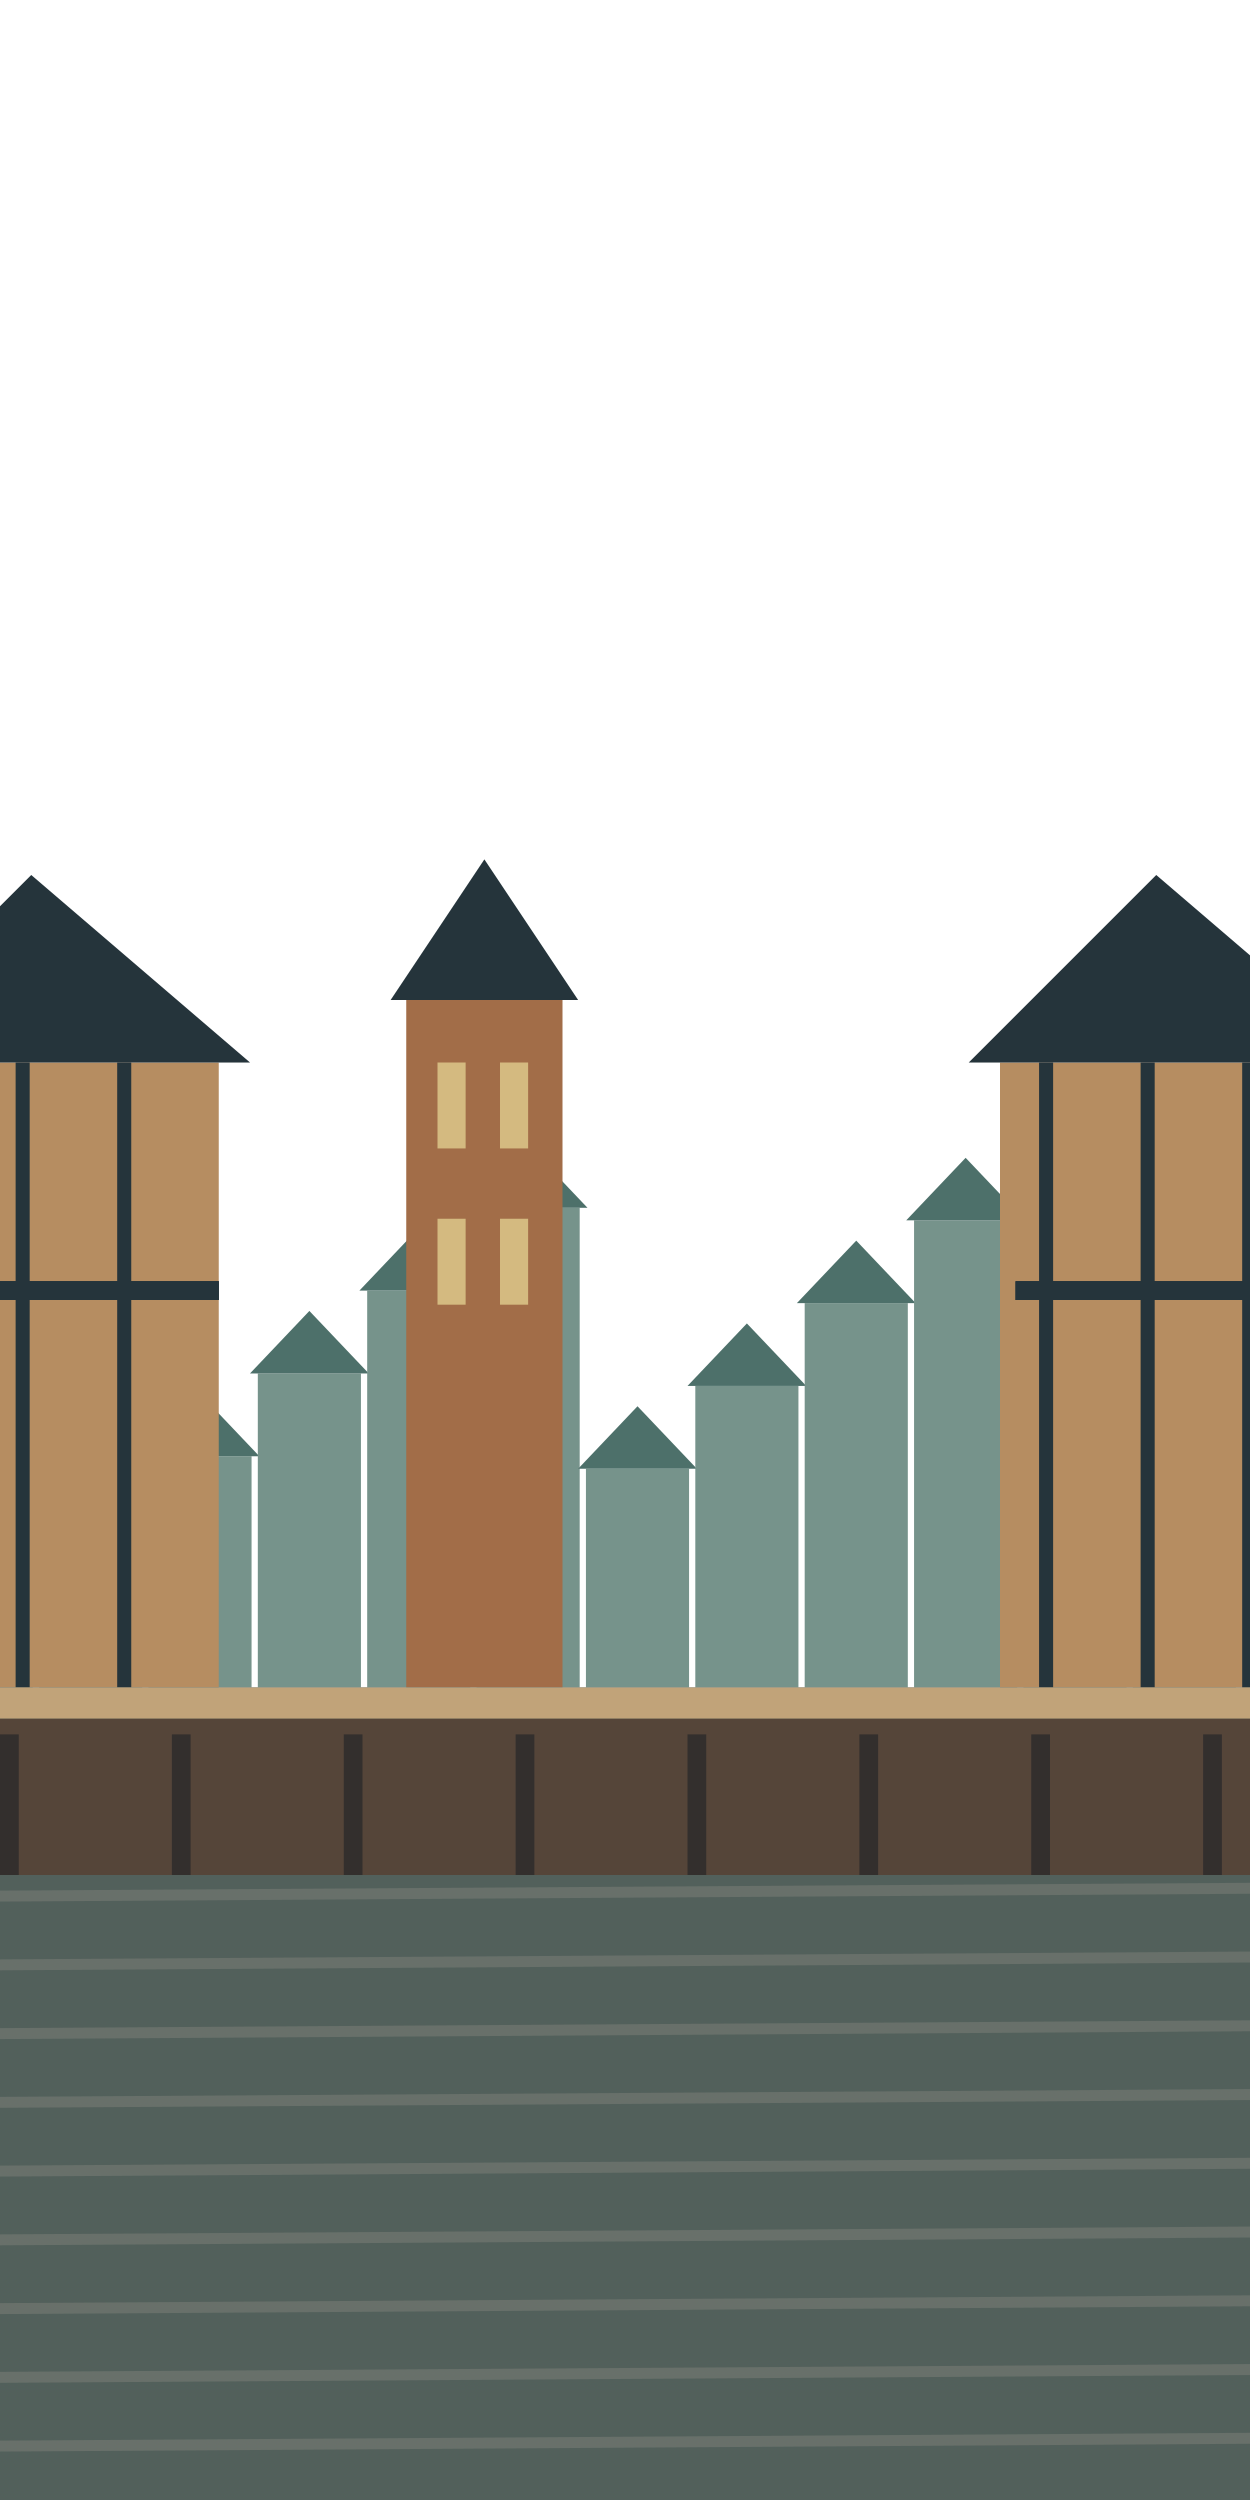
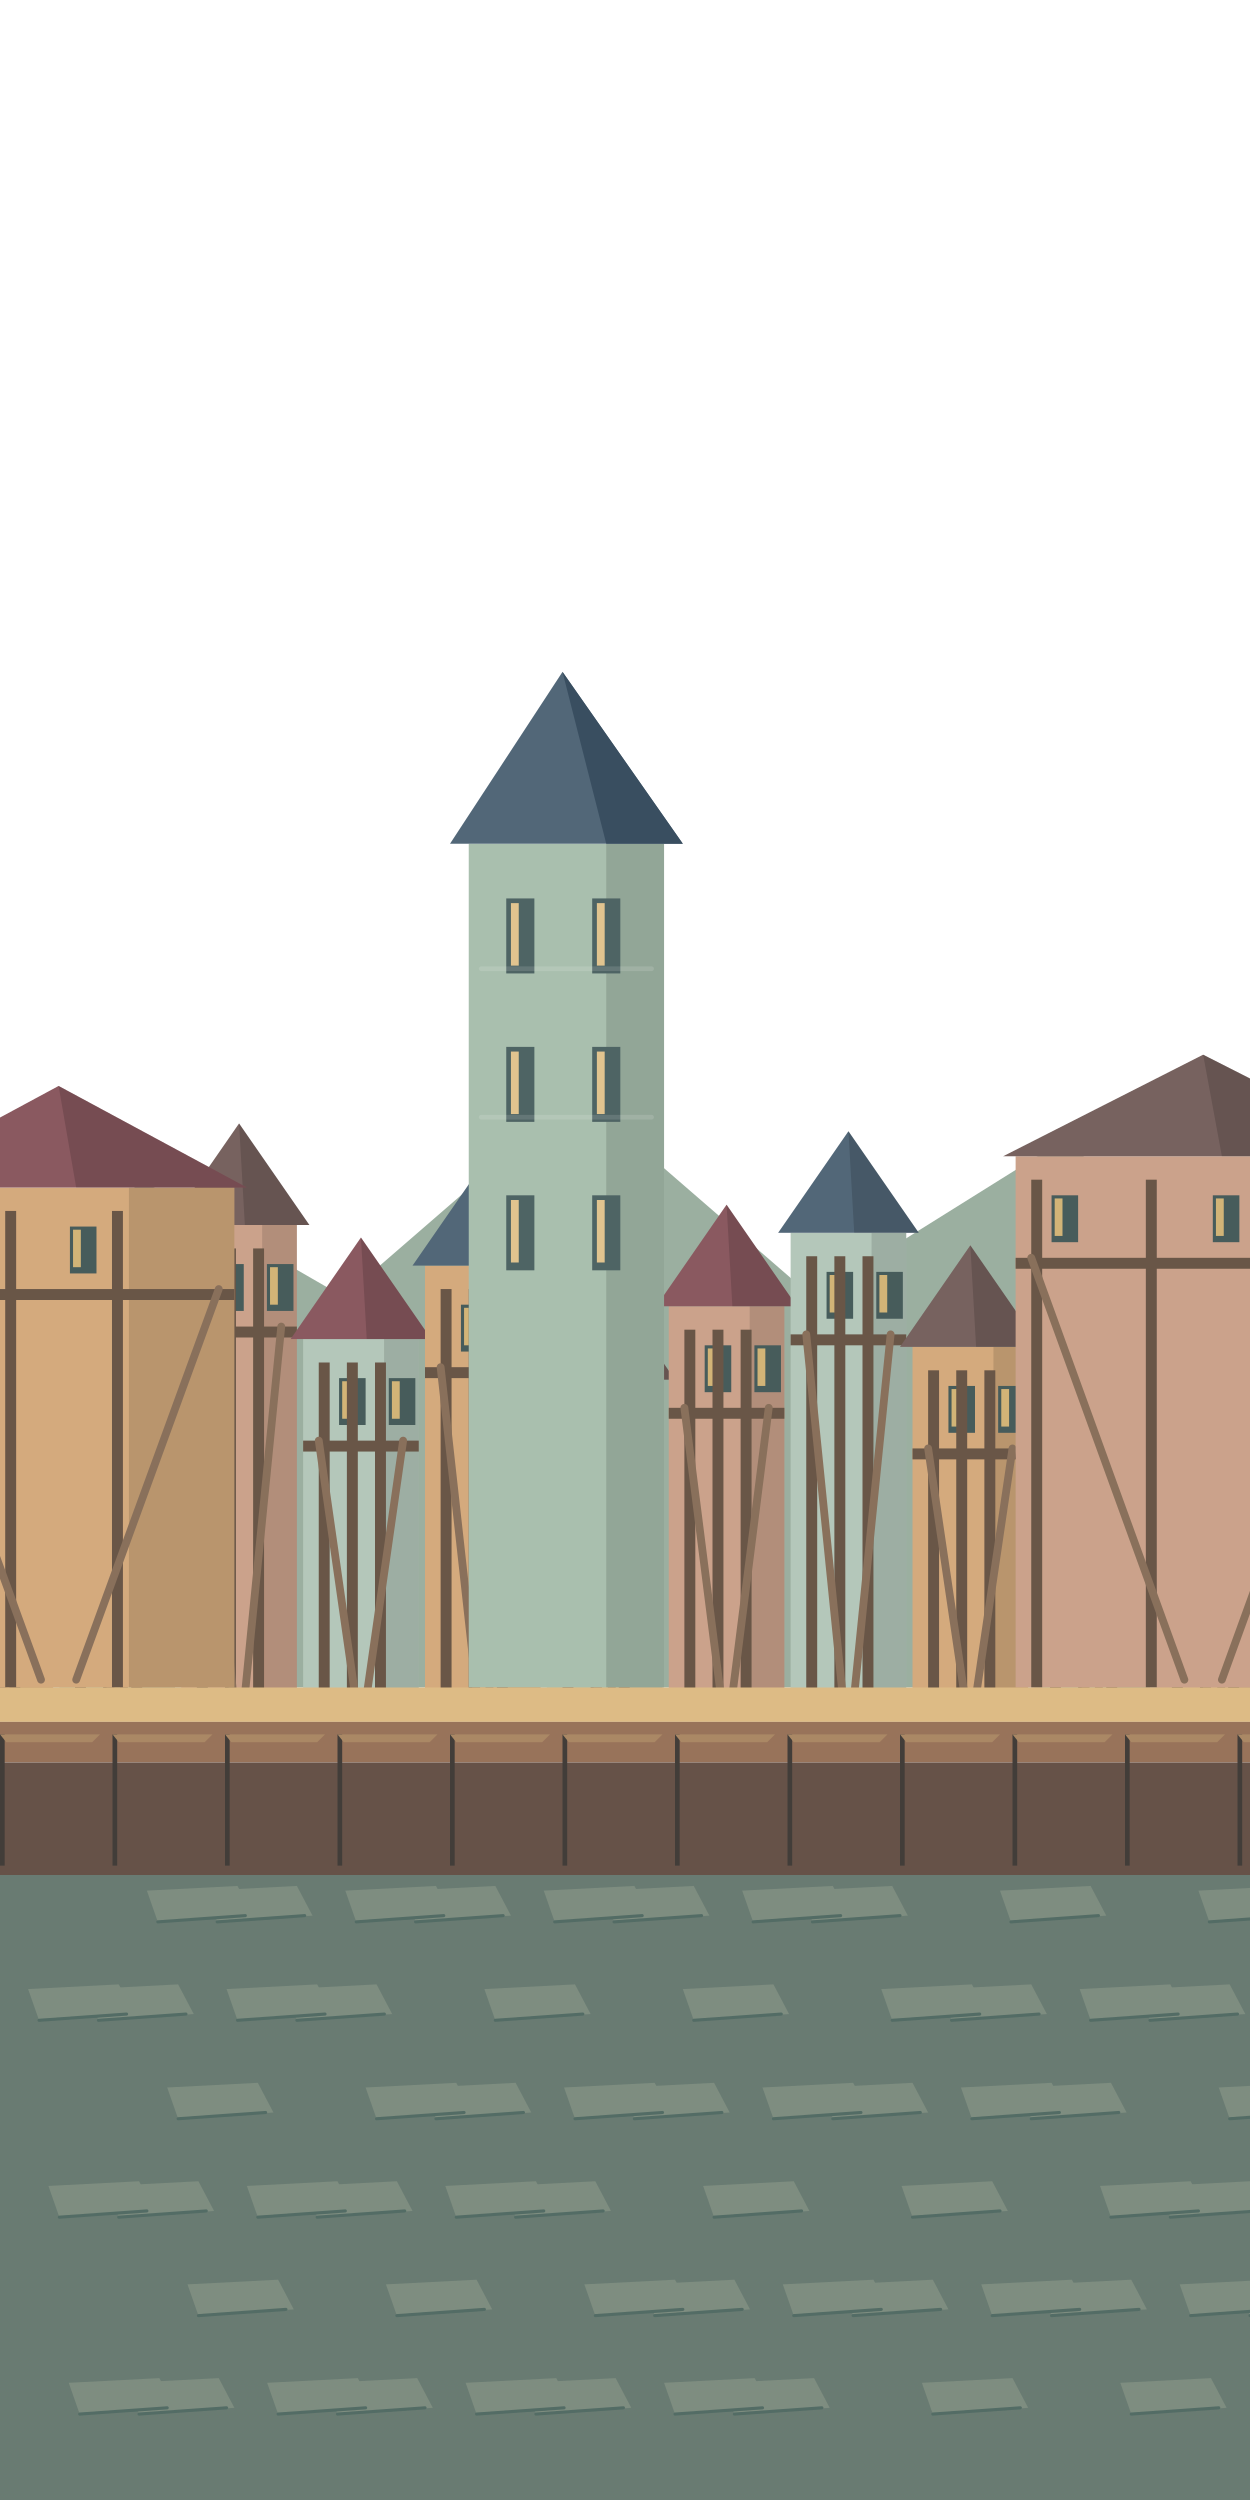
<svg xmlns="http://www.w3.org/2000/svg" width="800" height="1600" viewBox="0 0 800 1600">
-   <rect x="-45" y="818" width="66" height="262" fill="#76938b" />
-   <polygon points="-50,818 -12,778 26,818" fill="#4d706a" />
-   <rect x="25" y="765" width="66" height="315" fill="#76938b" />
-   <polygon points="20,765 58,725 96,765" fill="#4d706a" />
-   <rect x="95" y="932" width="66" height="148" fill="#76938b" />
-   <polygon points="90,932 128,892 166,932" fill="#4d706a" />
-   <rect x="165" y="879" width="66" height="201" fill="#76938b" />
-   <polygon points="160,879 198,839 236,879" fill="#4d706a" />
-   <rect x="235" y="826" width="66" height="254" fill="#76938b" />
-   <polygon points="230,826 268,786 306,826" fill="#4d706a" />
-   <rect x="305" y="773" width="66" height="307" fill="#76938b" />
-   <polygon points="300,773 338,733 376,773" fill="#4d706a" />
-   <rect x="375" y="940" width="66" height="140" fill="#76938b" />
-   <polygon points="370,940 408,900 446,940" fill="#4d706a" />
-   <rect x="445" y="887" width="66" height="193" fill="#76938b" />
-   <polygon points="440,887 478,847 516,887" fill="#4d706a" />
-   <rect x="515" y="834" width="66" height="246" fill="#76938b" />
-   <polygon points="510,834 548,794 586,834" fill="#4d706a" />
-   <rect x="585" y="781" width="66" height="299" fill="#76938b" />
-   <polygon points="580,781 618,741 656,781" fill="#4d706a" />
-   <rect x="655" y="948" width="66" height="132" fill="#76938b" />
-   <polygon points="650,948 688,908 726,948" fill="#4d706a" />
-   <rect x="725" y="895" width="66" height="185" fill="#76938b" />
-   <polygon points="720,895 758,855 796,895" fill="#4d706a" />
-   <rect x="795" y="842" width="66" height="238" fill="#76938b" />
-   <polygon points="790,842 828,802 866,842" fill="#4d706a" />
-   <rect x="260" y="640" width="100" height="440" fill="#a26d48" />
-   <polygon points="250,640 310,550 370,640" fill="#25343b" />
-   <rect x="280" y="680" width="18" height="55" fill="#d4ba80" />
-   <rect x="320" y="680" width="18" height="55" fill="#d4ba80" />
-   <rect x="280" y="780" width="18" height="55" fill="#d4ba80" />
-   <rect x="320" y="780" width="18" height="55" fill="#d4ba80" />
-   <rect x="-80" y="680" width="220" height="400" fill="#b68d61" />
-   <polygon points="-100,680 20,560 160,680" fill="#25343b" />
-   <rect x="-55" y="680" width="9" height="400" fill="#25343b" />
-   <rect x="-70" y="820" width="210" height="12" fill="#25343b" />
-   <rect x="10" y="680" width="9" height="400" fill="#25343b" />
-   <rect x="-70" y="820" width="210" height="12" fill="#25343b" />
-   <rect x="75" y="680" width="9" height="400" fill="#25343b" />
-   <rect x="-70" y="820" width="210" height="12" fill="#25343b" />
-   <rect x="640" y="680" width="220" height="400" fill="#b68d61" />
-   <polygon points="620,680 740,560 880,680" fill="#25343b" />
-   <rect x="665" y="680" width="9" height="400" fill="#25343b" />
-   <rect x="650" y="820" width="210" height="12" fill="#25343b" />
-   <rect x="730" y="680" width="9" height="400" fill="#25343b" />
-   <rect x="650" y="820" width="210" height="12" fill="#25343b" />
-   <rect x="795" y="680" width="9" height="400" fill="#25343b" />
-   <rect x="650" y="820" width="210" height="12" fill="#25343b" />
-   <rect x="0" y="1080" width="800" height="520" fill="#52605b" />
-   <rect x="0" y="1080" width="800" height="20" fill="#c1a379" />
-   <rect x="0" y="1100" width="800" height="100" fill="#554539" />
-   <rect x="0" y="1110" width="12" height="90" fill="#332f2d" />
-   <rect x="110" y="1110" width="12" height="90" fill="#332f2d" />
-   <rect x="220" y="1110" width="12" height="90" fill="#332f2d" />
-   <rect x="330" y="1110" width="12" height="90" fill="#332f2d" />
-   <rect x="440" y="1110" width="12" height="90" fill="#332f2d" />
-   <rect x="550" y="1110" width="12" height="90" fill="#332f2d" />
-   <rect x="660" y="1110" width="12" height="90" fill="#332f2d" />
-   <rect x="770" y="1110" width="12" height="90" fill="#332f2d" />
-   <polygon points="0,1210 800,1205 800,1212 0,1217" fill="#68706a" />
-   <polygon points="0,1254 800,1249 800,1256 0,1261" fill="#68706a" />
-   <polygon points="0,1298 800,1293 800,1300 0,1305" fill="#68706a" />
-   <polygon points="0,1342 800,1337 800,1344 0,1349" fill="#68706a" />
-   <polygon points="0,1386 800,1381 800,1388 0,1393" fill="#68706a" />
-   <polygon points="0,1430 800,1425 800,1432 0,1437" fill="#68706a" />
-   <polygon points="0,1474 800,1469 800,1476 0,1481" fill="#68706a" />
-   <polygon points="0,1518 800,1513 800,1520 0,1525" fill="#68706a" />
-   <polygon points="0,1562 800,1557 800,1564 0,1569" fill="#68706a" />
+   <polygon points="0,870 90,755 220,830 370,700 520,830 680,730 800,820 800,1080 0,1080" fill="#9bafa0" />
+   <rect x="-40" y="878" width="74" height="212" fill="#d4aa7d" />
+   <polygon points="11.8,878 34,878 34,1090 11.8,1090" fill="#00000020" />
+   <polygon points="-48,878 -3,813 42,878" fill="#8a5960" />
+   <polygon points="-3,813 42,878 0.7,878" fill="#00000025" />
+   <rect x="-30" y="893" width="7" height="197" fill="#695647" />
+   <rect x="-17" y="903" width="17" height="30" fill="#475c5b" />
+   <rect x="-15" y="905" width="5" height="24" fill="#d2b477" />
+   <rect x="-12" y="893" width="7" height="197" fill="#695647" />
+   <rect x="14.82" y="903" width="17" height="30" fill="#475c5b" />
+   <rect x="16.82" y="905" width="5" height="24" fill="#d2b477" />
+   <rect x="6" y="893" width="7" height="197" fill="#695647" />
+   <rect x="-40" y="943" width="74" height="7" fill="#695647" />
+   <path d="M-30 943L-6.7 1085M24 943L0.7 1085" fill="none" stroke="#89705b" stroke-width="5" stroke-linecap="round" stroke-linejoin="round" />
+   <rect x="38" y="831" width="74" height="259" fill="#b9bea1" />
+   <polygon points="89.8,831 112,831 112,1090 89.8,1090" fill="#00000020" />
+   <polygon points="30,831 75,766 120,831" fill="#526778" />
+   <polygon points="75,766 120,831 78.7,831" fill="#00000025" />
+   <rect x="48" y="846" width="7" height="244" fill="#695647" />
+   <rect x="61" y="856" width="17" height="30" fill="#475c5b" />
+   <rect x="63" y="858" width="5" height="24" fill="#d2b477" />
+   <rect x="66" y="846" width="7" height="244" fill="#695647" />
+   <rect x="92.82" y="856" width="17" height="30" fill="#475c5b" />
+   <rect x="94.82" y="858" width="5" height="24" fill="#d2b477" />
+   <rect x="84" y="846" width="7" height="244" fill="#695647" />
+   <rect x="38" y="896" width="74" height="7" fill="#695647" />
+   <path d="M48 896L71.3 1085M102 896L78.7 1085" fill="none" stroke="#89705b" stroke-width="5" stroke-linecap="round" stroke-linejoin="round" />
+   <rect x="116" y="784" width="74" height="306" fill="#cba28b" />
+   <polygon points="167.8,784 190,784 190,1090 167.8,1090" fill="#00000020" />
+   <polygon points="108,784 153,719 198,784" fill="#77625f" />
+   <polygon points="153,719 198,784 156.7,784" fill="#00000025" />
+   <rect x="126" y="799" width="7" height="291" fill="#695647" />
+   <rect x="139" y="809" width="17" height="30" fill="#475c5b" />
+   <rect x="141" y="811" width="5" height="24" fill="#d2b477" />
+   <rect x="144" y="799" width="7" height="291" fill="#695647" />
+   <rect x="170.82" y="809" width="17" height="30" fill="#475c5b" />
+   <rect x="172.82" y="811" width="5" height="24" fill="#d2b477" />
+   <rect x="162" y="799" width="7" height="291" fill="#695647" />
+   <rect x="116" y="849" width="74" height="7" fill="#695647" />
+   <path d="M126 849L149.3 1085M180 849L156.7 1085" fill="none" stroke="#89705b" stroke-width="5" stroke-linecap="round" stroke-linejoin="round" />
+   <rect x="194" y="857" width="74" height="233" fill="#b4c7ba" />
+   <polygon points="245.8,857 268,857 268,1090 245.8,1090" fill="#00000020" />
+   <polygon points="186,857 231,792 276,857" fill="#8a5960" />
+   <polygon points="231,792 276,857 234.7,857" fill="#00000025" />
+   <rect x="204" y="872" width="7" height="218" fill="#695647" />
+   <rect x="217" y="882" width="17" height="30" fill="#475c5b" />
+   <rect x="219" y="884" width="5" height="24" fill="#d2b477" />
+   <rect x="222" y="872" width="7" height="218" fill="#695647" />
+   <rect x="248.82" y="882" width="17" height="30" fill="#475c5b" />
+   <rect x="250.82" y="884" width="5" height="24" fill="#d2b477" />
+   <rect x="240" y="872" width="7" height="218" fill="#695647" />
+   <rect x="194" y="922" width="74" height="7" fill="#695647" />
+   <path d="M204 922L227.3 1085M258 922L234.7 1085" fill="none" stroke="#89705b" stroke-width="5" stroke-linecap="round" stroke-linejoin="round" />
+   <rect x="272" y="810" width="74" height="280" fill="#d4aa7d" />
+   <polygon points="323.8,810 346,810 346,1090 323.8,1090" fill="#00000020" />
+   <polygon points="264,810 309,745 354,810" fill="#526778" />
+   <polygon points="309,745 354,810 312.7,810" fill="#00000025" />
+   <rect x="282" y="825" width="7" height="265" fill="#695647" />
+   <rect x="295" y="835" width="17" height="30" fill="#475c5b" />
+   <rect x="297" y="837" width="5" height="24" fill="#d2b477" />
+   <rect x="300" y="825" width="7" height="265" fill="#695647" />
+   <rect x="326.82" y="835" width="17" height="30" fill="#475c5b" />
+   <rect x="328.82" y="837" width="5" height="24" fill="#d2b477" />
+   <rect x="318" y="825" width="7" height="265" fill="#695647" />
+   <rect x="272" y="875" width="74" height="7" fill="#695647" />
+   <path d="M282 875L305.3 1085M336 875L312.7 1085" fill="none" stroke="#89705b" stroke-width="5" stroke-linecap="round" stroke-linejoin="round" />
+   <rect x="350" y="883" width="74" height="207" fill="#b9bea1" />
+   <polygon points="401.8,883 424,883 424,1090 401.8,1090" fill="#00000020" />
+   <polygon points="342,883 387,818 432,883" fill="#77625f" />
+   <polygon points="387,818 432,883 390.7,883" fill="#00000025" />
+   <rect x="360" y="898" width="7" height="192" fill="#695647" />
+   <rect x="373" y="908" width="17" height="30" fill="#475c5b" />
+   <rect x="375" y="910" width="5" height="24" fill="#d2b477" />
+   <rect x="378" y="898" width="7" height="192" fill="#695647" />
+   <rect x="404.82" y="908" width="17" height="30" fill="#475c5b" />
+   <rect x="406.82" y="910" width="5" height="24" fill="#d2b477" />
+   <rect x="396" y="898" width="7" height="192" fill="#695647" />
+   <rect x="350" y="948" width="74" height="7" fill="#695647" />
+   <path d="M360 948L383.3 1085M414 948L390.7 1085" fill="none" stroke="#89705b" stroke-width="5" stroke-linecap="round" stroke-linejoin="round" />
+   <rect x="428" y="836" width="74" height="254" fill="#cba28b" />
+   <polygon points="479.8,836 502,836 502,1090 479.8,1090" fill="#00000020" />
+   <polygon points="420,836 465,771 510,836" fill="#8a5960" />
+   <polygon points="465,771 510,836 468.7,836" fill="#00000025" />
+   <rect x="438" y="851" width="7" height="239" fill="#695647" />
+   <rect x="451" y="861" width="17" height="30" fill="#475c5b" />
+   <rect x="453" y="863" width="5" height="24" fill="#d2b477" />
+   <rect x="456" y="851" width="7" height="239" fill="#695647" />
+   <rect x="482.82" y="861" width="17" height="30" fill="#475c5b" />
+   <rect x="484.82" y="863" width="5" height="24" fill="#d2b477" />
+   <rect x="474" y="851" width="7" height="239" fill="#695647" />
+   <rect x="428" y="901" width="74" height="7" fill="#695647" />
+   <path d="M438 901L461.3 1085M492 901L468.7 1085" fill="none" stroke="#89705b" stroke-width="5" stroke-linecap="round" stroke-linejoin="round" />
+   <rect x="506" y="789" width="74" height="301" fill="#b4c7ba" />
+   <polygon points="557.8,789 580,789 580,1090 557.8,1090" fill="#00000020" />
+   <polygon points="498,789 543,724 588,789" fill="#526778" />
+   <polygon points="543,724 588,789 546.7,789" fill="#00000025" />
+   <rect x="516" y="804" width="7" height="286" fill="#695647" />
+   <rect x="529" y="814" width="17" height="30" fill="#475c5b" />
+   <rect x="531" y="816" width="5" height="24" fill="#d2b477" />
+   <rect x="534" y="804" width="7" height="286" fill="#695647" />
+   <rect x="560.82" y="814" width="17" height="30" fill="#475c5b" />
+   <rect x="562.82" y="816" width="5" height="24" fill="#d2b477" />
+   <rect x="552" y="804" width="7" height="286" fill="#695647" />
+   <rect x="506" y="854" width="74" height="7" fill="#695647" />
+   <path d="M516 854L539.3 1085M570 854L546.7 1085" fill="none" stroke="#89705b" stroke-width="5" stroke-linecap="round" stroke-linejoin="round" />
+   <rect x="584" y="862" width="74" height="228" fill="#d4aa7d" />
+   <polygon points="635.8,862 658,862 658,1090 635.8,1090" fill="#00000020" />
+   <polygon points="576,862 621,797 666,862" fill="#77625f" />
+   <polygon points="621,797 666,862 624.7,862" fill="#00000025" />
+   <rect x="594" y="877" width="7" height="213" fill="#695647" />
+   <rect x="607" y="887" width="17" height="30" fill="#475c5b" />
+   <rect x="609" y="889" width="5" height="24" fill="#d2b477" />
+   <rect x="612" y="877" width="7" height="213" fill="#695647" />
+   <rect x="638.82" y="887" width="17" height="30" fill="#475c5b" />
+   <rect x="640.82" y="889" width="5" height="24" fill="#d2b477" />
+   <rect x="630" y="877" width="7" height="213" fill="#695647" />
+   <rect x="584" y="927" width="74" height="7" fill="#695647" />
+   <path d="M594 927L617.3 1085M648 927L624.7 1085" fill="none" stroke="#89705b" stroke-width="5" stroke-linecap="round" stroke-linejoin="round" />
+   <rect x="662" y="815" width="74" height="275" fill="#b9bea1" />
+   <polygon points="713.8,815 736,815 736,1090 713.8,1090" fill="#00000020" />
+   <polygon points="654,815 699,750 744,815" fill="#8a5960" />
+   <polygon points="699,750 744,815 702.7,815" fill="#00000025" />
+   <rect x="672" y="830" width="7" height="260" fill="#695647" />
+   <rect x="685" y="840" width="17" height="30" fill="#475c5b" />
+   <rect x="687" y="842" width="5" height="24" fill="#d2b477" />
+   <rect x="690" y="830" width="7" height="260" fill="#695647" />
+   <rect x="716.82" y="840" width="17" height="30" fill="#475c5b" />
+   <rect x="718.82" y="842" width="5" height="24" fill="#d2b477" />
+   <rect x="708" y="830" width="7" height="260" fill="#695647" />
+   <rect x="662" y="880" width="74" height="7" fill="#695647" />
+   <path d="M672 880L695.3 1085M726 880L702.7 1085" fill="none" stroke="#89705b" stroke-width="5" stroke-linecap="round" stroke-linejoin="round" />
+   <rect x="740" y="888" width="74" height="202" fill="#cba28b" />
+   <polygon points="791.8,888 814,888 814,1090 791.8,1090" fill="#00000020" />
+   <polygon points="732,888 777,823 822,888" fill="#526778" />
+   <polygon points="777,823 822,888 780.7,888" fill="#00000025" />
+   <rect x="750" y="903" width="7" height="187" fill="#695647" />
+   <rect x="763" y="913" width="17" height="30" fill="#475c5b" />
+   <rect x="765" y="915" width="5" height="24" fill="#d2b477" />
+   <rect x="768" y="903" width="7" height="187" fill="#695647" />
+   <rect x="794.82" y="913" width="17" height="30" fill="#475c5b" />
+   <rect x="796.82" y="915" width="5" height="24" fill="#d2b477" />
+   <rect x="786" y="903" width="7" height="187" fill="#695647" />
+   <rect x="740" y="953" width="74" height="7" fill="#695647" />
+   <path d="M750 953L773.3 1085M804 953L780.7 1085" fill="none" stroke="#89705b" stroke-width="5" stroke-linecap="round" stroke-linejoin="round" />
+   <rect x="818" y="841" width="74" height="249" fill="#b4c7ba" />
+   <polygon points="869.8,841 892,841 892,1090 869.8,1090" fill="#00000020" />
+   <polygon points="810,841 855,776 900,841" fill="#77625f" />
+   <polygon points="855,776 900,841 858.7,841" fill="#00000025" />
+   <rect x="828" y="856" width="7" height="234" fill="#695647" />
+   <rect x="841" y="866" width="17" height="30" fill="#475c5b" />
+   <rect x="843" y="868" width="5" height="24" fill="#d2b477" />
+   <rect x="846" y="856" width="7" height="234" fill="#695647" />
+   <rect x="872.82" y="866" width="17" height="30" fill="#475c5b" />
+   <rect x="874.82" y="868" width="5" height="24" fill="#d2b477" />
+   <rect x="864" y="856" width="7" height="234" fill="#695647" />
+   <rect x="818" y="906" width="74" height="7" fill="#695647" />
+   <path d="M828 906L851.3 1085M882 906L858.7 1085" fill="none" stroke="#89705b" stroke-width="5" stroke-linecap="round" stroke-linejoin="round" />
+   <rect x="300" y="540" width="125" height="540" fill="#a9bfae" />
+   <polygon points="388,540 425,540 425,1080 388,1080" fill="#00000022" />
+   <polygon points="288,540 360,430 437,540" fill="#526778" />
+   <polygon points="360,430 437,540 388,540" fill="#394e60" />
+   <rect x="324" y="575" width="18" height="48" fill="#4e6464" />
+   <rect x="327" y="578" width="5" height="40" fill="#e1c48f" />
+   <rect x="379" y="575" width="18" height="48" fill="#4e6464" />
+   <rect x="382" y="578" width="5" height="40" fill="#e1c48f" />
+   <rect x="324" y="670" width="18" height="48" fill="#4e6464" />
+   <rect x="327" y="673" width="5" height="40" fill="#e1c48f" />
+   <rect x="379" y="670" width="18" height="48" fill="#4e6464" />
+   <rect x="382" y="673" width="5" height="40" fill="#e1c48f" />
+   <rect x="324" y="765" width="18" height="48" fill="#4e6464" />
+   <rect x="327" y="768" width="5" height="40" fill="#e1c48f" />
+   <rect x="379" y="765" width="18" height="48" fill="#4e6464" />
+   <rect x="382" y="768" width="5" height="40" fill="#e1c48f" />
+   <path d="M308 620L417 620M308 715L417 715" fill="none" stroke="#ffffff20" stroke-width="3" stroke-linecap="round" stroke-linejoin="round" />
+   <rect x="-75" y="760" width="225" height="320" fill="#d4aa7d" />
+   <polygon points="82.5,760 150,760 150,1080 82.5,1080" fill="#00000020" />
+   <polygon points="-83,760 37.5,695 158,760" fill="#8a5960" />
+   <polygon points="37.5,695 158,760 48.75,760" fill="#00000025" />
+   <rect x="-65" y="775" width="7" height="305" fill="#695647" />
+   <rect x="-52" y="785" width="17" height="30" fill="#475c5b" />
+   <rect x="-50" y="787" width="5" height="24" fill="#d2b477" />
+   <rect x="3.333" y="775" width="7" height="305" fill="#695647" />
+   <rect x="44.75" y="785" width="17" height="30" fill="#475c5b" />
+   <rect x="46.75" y="787" width="5" height="24" fill="#d2b477" />
+   <rect x="71.667" y="775" width="7" height="305" fill="#695647" />
+   <rect x="-75" y="825" width="225" height="7" fill="#695647" />
+   <path d="M-65 825L26.25 1075M140 825L48.75 1075" fill="none" stroke="#89705b" stroke-width="5" stroke-linecap="round" stroke-linejoin="round" />
+   <rect x="650" y="740" width="240" height="340" fill="#cba28b" />
+   <polygon points="818,740 890,740 890,1080 818,1080" fill="#00000020" />
+   <polygon points="642,740 770,675 898,740" fill="#77625f" />
+   <polygon points="770,675 898,740 782,740" fill="#00000025" />
+   <rect x="660" y="755" width="7" height="325" fill="#695647" />
+   <rect x="673" y="765" width="17" height="30" fill="#475c5b" />
+   <rect x="675" y="767" width="5" height="24" fill="#d2b477" />
+   <rect x="733.333" y="755" width="7" height="325" fill="#695647" />
+   <rect x="776.2" y="765" width="17" height="30" fill="#475c5b" />
+   <rect x="778.2" y="767" width="5" height="24" fill="#d2b477" />
+   <rect x="806.667" y="755" width="7" height="325" fill="#695647" />
+   <rect x="650" y="805" width="240" height="7" fill="#695647" />
+   <path d="M660 805L758 1075M880 805L782 1075" fill="none" stroke="#89705b" stroke-width="5" stroke-linecap="round" stroke-linejoin="round" />
+   <rect x="0" y="1080" width="800" height="22" fill="#ddbb85" />
+   <rect x="0" y="1102" width="800" height="26" fill="#98735a" />
+   <rect x="0" y="1128" width="800" height="72" fill="#665248" />
+   <rect x="0" y="1110" width="3" height="84" fill="#423d39" />
+   <polygon points="0,1110 64,1110 59,1115 4,1115" fill="#aa8865" />
+   <rect x="72" y="1110" width="3" height="84" fill="#423d39" />
+   <polygon points="72,1110 136,1110 131,1115 76,1115" fill="#aa8865" />
+   <rect x="144" y="1110" width="3" height="84" fill="#423d39" />
+   <polygon points="144,1110 208,1110 203,1115 148,1115" fill="#aa8865" />
+   <rect x="216" y="1110" width="3" height="84" fill="#423d39" />
+   <polygon points="216,1110 280,1110 275,1115 220,1115" fill="#aa8865" />
+   <rect x="288" y="1110" width="3" height="84" fill="#423d39" />
+   <polygon points="288,1110 352,1110 347,1115 292,1115" fill="#aa8865" />
+   <rect x="360" y="1110" width="3" height="84" fill="#423d39" />
+   <polygon points="360,1110 424,1110 419,1115 364,1115" fill="#aa8865" />
+   <rect x="432" y="1110" width="3" height="84" fill="#423d39" />
+   <polygon points="432,1110 496,1110 491,1115 436,1115" fill="#aa8865" />
+   <rect x="504" y="1110" width="3" height="84" fill="#423d39" />
+   <polygon points="504,1110 568,1110 563,1115 508,1115" fill="#aa8865" />
+   <rect x="576" y="1110" width="3" height="84" fill="#423d39" />
+   <polygon points="576,1110 640,1110 635,1115 580,1115" fill="#aa8865" />
+   <rect x="648" y="1110" width="3" height="84" fill="#423d39" />
+   <polygon points="648,1110 712,1110 707,1115 652,1115" fill="#aa8865" />
+   <rect x="720" y="1110" width="3" height="84" fill="#423d39" />
+   <polygon points="720,1110 784,1110 779,1115 724,1115" fill="#aa8865" />
+   <rect x="792" y="1110" width="3" height="84" fill="#423d39" />
+   <polygon points="792,1110 856,1110 851,1115 796,1115" fill="#aa8865" />
+   <rect x="0" y="1200" width="800" height="400" fill="#697b72" />
+   <polygon points="132,1210 190,1207 200,1226 139,1230" fill="#7e8d80" />
+   <path d="M139 1230L195 1226" fill="none" stroke="#536c65" stroke-width="2" stroke-linecap="round" stroke-linejoin="round" />
+   <polygon points="259,1210 317,1207 327,1226 266,1230" fill="#7e8d80" />
+   <path d="M266 1230L322 1226" fill="none" stroke="#536c65" stroke-width="2" stroke-linecap="round" stroke-linejoin="round" />
+   <polygon points="386,1210 444,1207 454,1226 393,1230" fill="#7e8d80" />
+   <path d="M393 1230L449 1226" fill="none" stroke="#536c65" stroke-width="2" stroke-linecap="round" stroke-linejoin="round" />
+   <polygon points="513,1210 571,1207 581,1226 520,1230" fill="#7e8d80" />
+   <path d="M520 1230L576 1226" fill="none" stroke="#536c65" stroke-width="2" stroke-linecap="round" stroke-linejoin="round" />
+   <polygon points="640,1210 698,1207 708,1226 647,1230" fill="#7e8d80" />
+   <path d="M647 1230L703 1226" fill="none" stroke="#536c65" stroke-width="2" stroke-linecap="round" stroke-linejoin="round" />
+   <polygon points="767,1210 825,1207 835,1226 774,1230" fill="#7e8d80" />
+   <path d="M774 1230L830 1226" fill="none" stroke="#536c65" stroke-width="2" stroke-linecap="round" stroke-linejoin="round" />
+   <polygon points="94,1210 152,1207 162,1226 101,1230" fill="#7e8d80" />
+   <path d="M101 1230L157 1226" fill="none" stroke="#536c65" stroke-width="2" stroke-linecap="round" stroke-linejoin="round" />
+   <polygon points="221,1210 279,1207 289,1226 228,1230" fill="#7e8d80" />
+   <path d="M228 1230L284 1226" fill="none" stroke="#536c65" stroke-width="2" stroke-linecap="round" stroke-linejoin="round" />
+   <polygon points="348,1210 406,1207 416,1226 355,1230" fill="#7e8d80" />
+   <path d="M355 1230L411 1226" fill="none" stroke="#536c65" stroke-width="2" stroke-linecap="round" stroke-linejoin="round" />
+   <polygon points="475,1210 533,1207 543,1226 482,1230" fill="#7e8d80" />
+   <path d="M482 1230L538 1226" fill="none" stroke="#536c65" stroke-width="2" stroke-linecap="round" stroke-linejoin="round" />
+   <polygon points="602,1273 660,1270 670,1289 609,1293" fill="#7e8d80" />
+   <path d="M609 1293L665 1289" fill="none" stroke="#536c65" stroke-width="2" stroke-linecap="round" stroke-linejoin="round" />
+   <polygon points="729,1273 787,1270 797,1289 736,1293" fill="#7e8d80" />
+   <path d="M736 1293L792 1289" fill="none" stroke="#536c65" stroke-width="2" stroke-linecap="round" stroke-linejoin="round" />
+   <polygon points="56,1273 114,1270 124,1289 63,1293" fill="#7e8d80" />
+   <path d="M63 1293L119 1289" fill="none" stroke="#536c65" stroke-width="2" stroke-linecap="round" stroke-linejoin="round" />
+   <polygon points="183,1273 241,1270 251,1289 190,1293" fill="#7e8d80" />
+   <path d="M190 1293L246 1289" fill="none" stroke="#536c65" stroke-width="2" stroke-linecap="round" stroke-linejoin="round" />
+   <polygon points="310,1273 368,1270 378,1289 317,1293" fill="#7e8d80" />
+   <path d="M317 1293L373 1289" fill="none" stroke="#536c65" stroke-width="2" stroke-linecap="round" stroke-linejoin="round" />
+   <polygon points="437,1273 495,1270 505,1289 444,1293" fill="#7e8d80" />
+   <path d="M444 1293L500 1289" fill="none" stroke="#536c65" stroke-width="2" stroke-linecap="round" stroke-linejoin="round" />
+   <polygon points="564,1273 622,1270 632,1289 571,1293" fill="#7e8d80" />
+   <path d="M571 1293L627 1289" fill="none" stroke="#536c65" stroke-width="2" stroke-linecap="round" stroke-linejoin="round" />
+   <polygon points="691,1273 749,1270 759,1289 698,1293" fill="#7e8d80" />
+   <path d="M698 1293L754 1289" fill="none" stroke="#536c65" stroke-width="2" stroke-linecap="round" stroke-linejoin="round" />
+   <polygon points="18,1273 76,1270 86,1289 25,1293" fill="#7e8d80" />
+   <path d="M25 1293L81 1289" fill="none" stroke="#536c65" stroke-width="2" stroke-linecap="round" stroke-linejoin="round" />
+   <polygon points="145,1273 203,1270 213,1289 152,1293" fill="#7e8d80" />
+   <path d="M152 1293L208 1289" fill="none" stroke="#536c65" stroke-width="2" stroke-linecap="round" stroke-linejoin="round" />
+   <polygon points="272,1336 330,1333 340,1352 279,1356" fill="#7e8d80" />
+   <path d="M279 1356L335 1352" fill="none" stroke="#536c65" stroke-width="2" stroke-linecap="round" stroke-linejoin="round" />
+   <polygon points="399,1336 457,1333 467,1352 406,1356" fill="#7e8d80" />
+   <path d="M406 1356L462 1352" fill="none" stroke="#536c65" stroke-width="2" stroke-linecap="round" stroke-linejoin="round" />
+   <polygon points="526,1336 584,1333 594,1352 533,1356" fill="#7e8d80" />
+   <path d="M533 1356L589 1352" fill="none" stroke="#536c65" stroke-width="2" stroke-linecap="round" stroke-linejoin="round" />
+   <polygon points="653,1336 711,1333 721,1352 660,1356" fill="#7e8d80" />
+   <path d="M660 1356L716 1352" fill="none" stroke="#536c65" stroke-width="2" stroke-linecap="round" stroke-linejoin="round" />
+   <polygon points="780,1336 838,1333 848,1352 787,1356" fill="#7e8d80" />
+   <path d="M787 1356L843 1352" fill="none" stroke="#536c65" stroke-width="2" stroke-linecap="round" stroke-linejoin="round" />
+   <polygon points="107,1336 165,1333 175,1352 114,1356" fill="#7e8d80" />
+   <path d="M114 1356L170 1352" fill="none" stroke="#536c65" stroke-width="2" stroke-linecap="round" stroke-linejoin="round" />
+   <polygon points="234,1336 292,1333 302,1352 241,1356" fill="#7e8d80" />
+   <path d="M241 1356L297 1352" fill="none" stroke="#536c65" stroke-width="2" stroke-linecap="round" stroke-linejoin="round" />
+   <polygon points="361,1336 419,1333 429,1352 368,1356" fill="#7e8d80" />
+   <path d="M368 1356L424 1352" fill="none" stroke="#536c65" stroke-width="2" stroke-linecap="round" stroke-linejoin="round" />
+   <polygon points="488,1336 546,1333 556,1352 495,1356" fill="#7e8d80" />
+   <path d="M495 1356L551 1352" fill="none" stroke="#536c65" stroke-width="2" stroke-linecap="round" stroke-linejoin="round" />
+   <polygon points="615,1336 673,1333 683,1352 622,1356" fill="#7e8d80" />
+   <path d="M622 1356L678 1352" fill="none" stroke="#536c65" stroke-width="2" stroke-linecap="round" stroke-linejoin="round" />
+   <polygon points="742,1399 800,1396 810,1415 749,1419" fill="#7e8d80" />
+   <path d="M749 1419L805 1415" fill="none" stroke="#536c65" stroke-width="2" stroke-linecap="round" stroke-linejoin="round" />
+   <polygon points="69,1399 127,1396 137,1415 76,1419" fill="#7e8d80" />
+   <path d="M76 1419L132 1415" fill="none" stroke="#536c65" stroke-width="2" stroke-linecap="round" stroke-linejoin="round" />
+   <polygon points="196,1399 254,1396 264,1415 203,1419" fill="#7e8d80" />
+   <path d="M203 1419L259 1415" fill="none" stroke="#536c65" stroke-width="2" stroke-linecap="round" stroke-linejoin="round" />
+   <polygon points="323,1399 381,1396 391,1415 330,1419" fill="#7e8d80" />
+   <path d="M330 1419L386 1415" fill="none" stroke="#536c65" stroke-width="2" stroke-linecap="round" stroke-linejoin="round" />
+   <polygon points="450,1399 508,1396 518,1415 457,1419" fill="#7e8d80" />
+   <path d="M457 1419L513 1415" fill="none" stroke="#536c65" stroke-width="2" stroke-linecap="round" stroke-linejoin="round" />
+   <polygon points="577,1399 635,1396 645,1415 584,1419" fill="#7e8d80" />
+   <path d="M584 1419L640 1415" fill="none" stroke="#536c65" stroke-width="2" stroke-linecap="round" stroke-linejoin="round" />
+   <polygon points="704,1399 762,1396 772,1415 711,1419" fill="#7e8d80" />
+   <path d="M711 1419L767 1415" fill="none" stroke="#536c65" stroke-width="2" stroke-linecap="round" stroke-linejoin="round" />
+   <polygon points="31,1399 89,1396 99,1415 38,1419" fill="#7e8d80" />
+   <path d="M38 1419L94 1415" fill="none" stroke="#536c65" stroke-width="2" stroke-linecap="round" stroke-linejoin="round" />
+   <polygon points="158,1399 216,1396 226,1415 165,1419" fill="#7e8d80" />
+   <path d="M165 1419L221 1415" fill="none" stroke="#536c65" stroke-width="2" stroke-linecap="round" stroke-linejoin="round" />
+   <polygon points="285,1399 343,1396 353,1415 292,1419" fill="#7e8d80" />
+   <path d="M292 1419L348 1415" fill="none" stroke="#536c65" stroke-width="2" stroke-linecap="round" stroke-linejoin="round" />
+   <polygon points="412,1462 470,1459 480,1478 419,1482" fill="#7e8d80" />
+   <path d="M419 1482L475 1478" fill="none" stroke="#536c65" stroke-width="2" stroke-linecap="round" stroke-linejoin="round" />
+   <polygon points="539,1462 597,1459 607,1478 546,1482" fill="#7e8d80" />
+   <path d="M546 1482L602 1478" fill="none" stroke="#536c65" stroke-width="2" stroke-linecap="round" stroke-linejoin="round" />
+   <polygon points="666,1462 724,1459 734,1478 673,1482" fill="#7e8d80" />
+   <path d="M673 1482L729 1478" fill="none" stroke="#536c65" stroke-width="2" stroke-linecap="round" stroke-linejoin="round" />
+   <polygon points="793,1462 851,1459 861,1478 800,1482" fill="#7e8d80" />
+   <path d="M800 1482L856 1478" fill="none" stroke="#536c65" stroke-width="2" stroke-linecap="round" stroke-linejoin="round" />
+   <polygon points="120,1462 178,1459 188,1478 127,1482" fill="#7e8d80" />
+   <path d="M127 1482L183 1478" fill="none" stroke="#536c65" stroke-width="2" stroke-linecap="round" stroke-linejoin="round" />
+   <polygon points="247,1462 305,1459 315,1478 254,1482" fill="#7e8d80" />
+   <path d="M254 1482L310 1478" fill="none" stroke="#536c65" stroke-width="2" stroke-linecap="round" stroke-linejoin="round" />
+   <polygon points="374,1462 432,1459 442,1478 381,1482" fill="#7e8d80" />
+   <path d="M381 1482L437 1478" fill="none" stroke="#536c65" stroke-width="2" stroke-linecap="round" stroke-linejoin="round" />
+   <polygon points="501,1462 559,1459 569,1478 508,1482" fill="#7e8d80" />
+   <path d="M508 1482L564 1478" fill="none" stroke="#536c65" stroke-width="2" stroke-linecap="round" stroke-linejoin="round" />
+   <polygon points="628,1462 686,1459 696,1478 635,1482" fill="#7e8d80" />
+   <path d="M635 1482L691 1478" fill="none" stroke="#536c65" stroke-width="2" stroke-linecap="round" stroke-linejoin="round" />
+   <polygon points="755,1462 813,1459 823,1478 762,1482" fill="#7e8d80" />
+   <path d="M762 1482L818 1478" fill="none" stroke="#536c65" stroke-width="2" stroke-linecap="round" stroke-linejoin="round" />
+   <polygon points="82,1525 140,1522 150,1541 89,1545" fill="#7e8d80" />
+   <path d="M89 1545L145 1541" fill="none" stroke="#536c65" stroke-width="2" stroke-linecap="round" stroke-linejoin="round" />
+   <polygon points="209,1525 267,1522 277,1541 216,1545" fill="#7e8d80" />
+   <path d="M216 1545L272 1541" fill="none" stroke="#536c65" stroke-width="2" stroke-linecap="round" stroke-linejoin="round" />
+   <polygon points="336,1525 394,1522 404,1541 343,1545" fill="#7e8d80" />
+   <path d="M343 1545L399 1541" fill="none" stroke="#536c65" stroke-width="2" stroke-linecap="round" stroke-linejoin="round" />
+   <polygon points="463,1525 521,1522 531,1541 470,1545" fill="#7e8d80" />
+   <path d="M470 1545L526 1541" fill="none" stroke="#536c65" stroke-width="2" stroke-linecap="round" stroke-linejoin="round" />
+   <polygon points="590,1525 648,1522 658,1541 597,1545" fill="#7e8d80" />
+   <path d="M597 1545L653 1541" fill="none" stroke="#536c65" stroke-width="2" stroke-linecap="round" stroke-linejoin="round" />
+   <polygon points="717,1525 775,1522 785,1541 724,1545" fill="#7e8d80" />
+   <path d="M724 1545L780 1541" fill="none" stroke="#536c65" stroke-width="2" stroke-linecap="round" stroke-linejoin="round" />
+   <polygon points="44,1525 102,1522 112,1541 51,1545" fill="#7e8d80" />
+   <path d="M51 1545L107 1541" fill="none" stroke="#536c65" stroke-width="2" stroke-linecap="round" stroke-linejoin="round" />
+   <polygon points="171,1525 229,1522 239,1541 178,1545" fill="#7e8d80" />
+   <path d="M178 1545L234 1541" fill="none" stroke="#536c65" stroke-width="2" stroke-linecap="round" stroke-linejoin="round" />
+   <polygon points="298,1525 356,1522 366,1541 305,1545" fill="#7e8d80" />
+   <path d="M305 1545L361 1541" fill="none" stroke="#536c65" stroke-width="2" stroke-linecap="round" stroke-linejoin="round" />
+   <polygon points="425,1525 483,1522 493,1541 432,1545" fill="#7e8d80" />
+   <path d="M432 1545L488 1541" fill="none" stroke="#536c65" stroke-width="2" stroke-linecap="round" stroke-linejoin="round" />
</svg>
